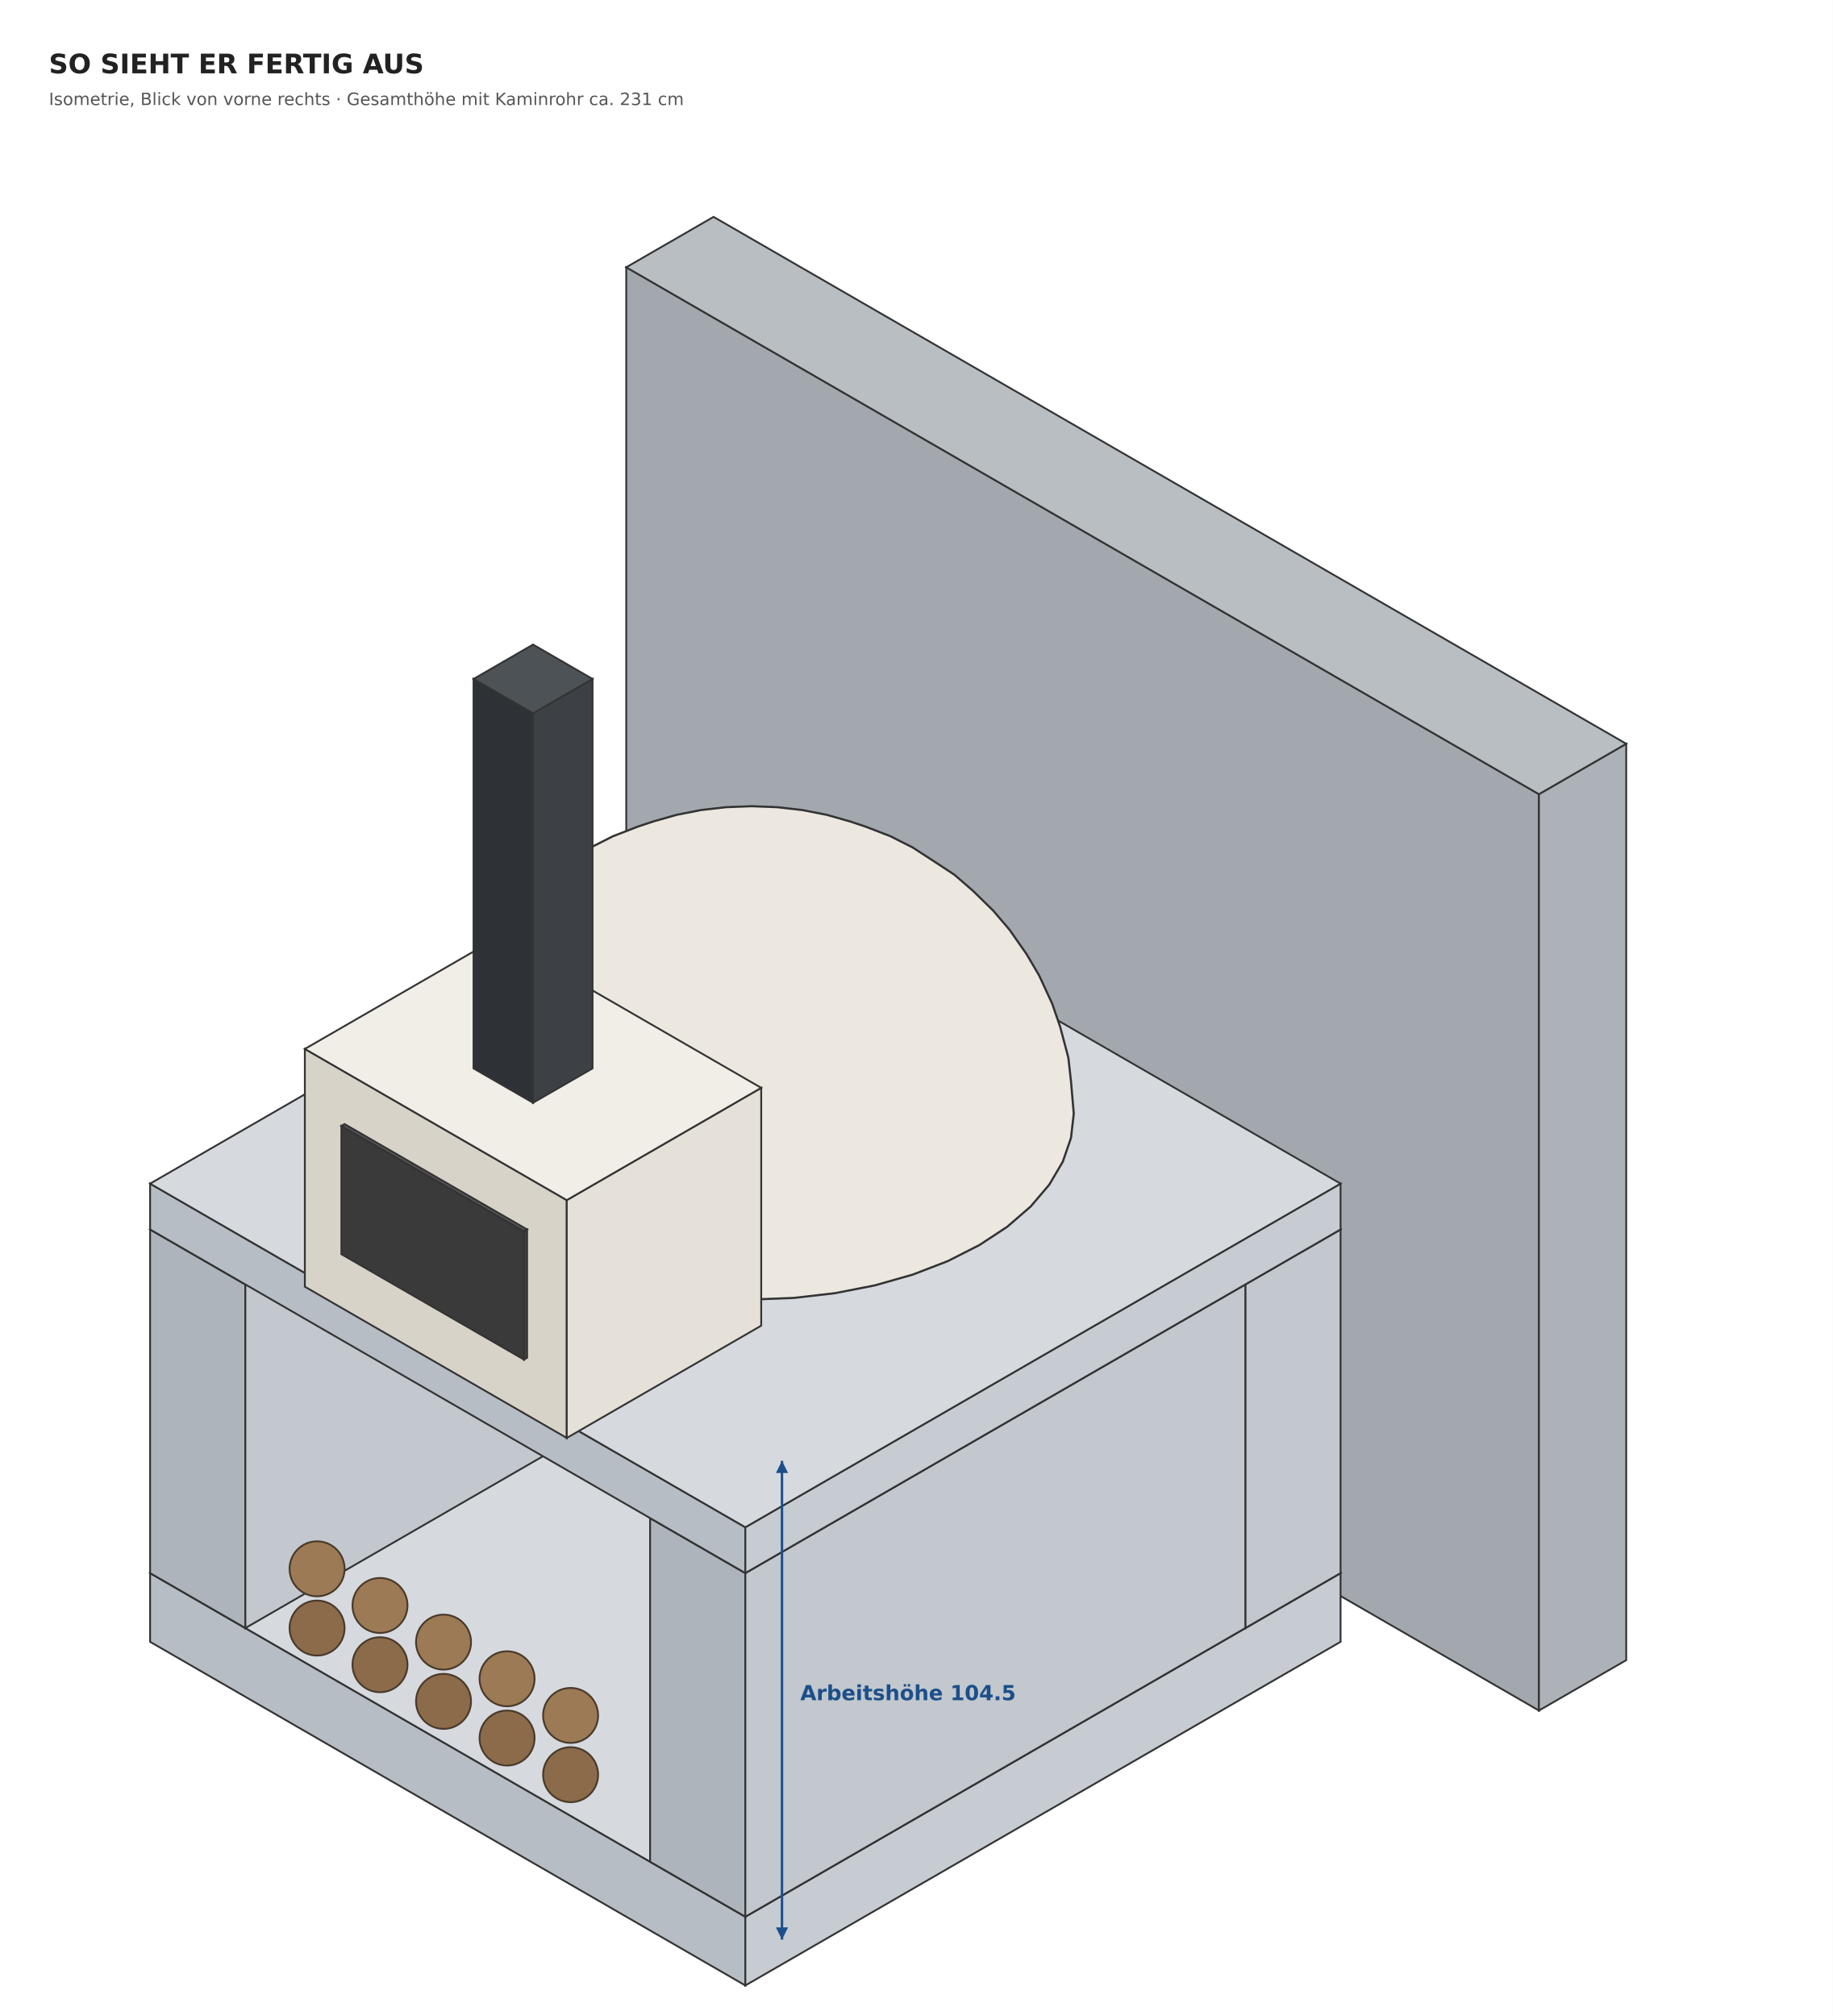
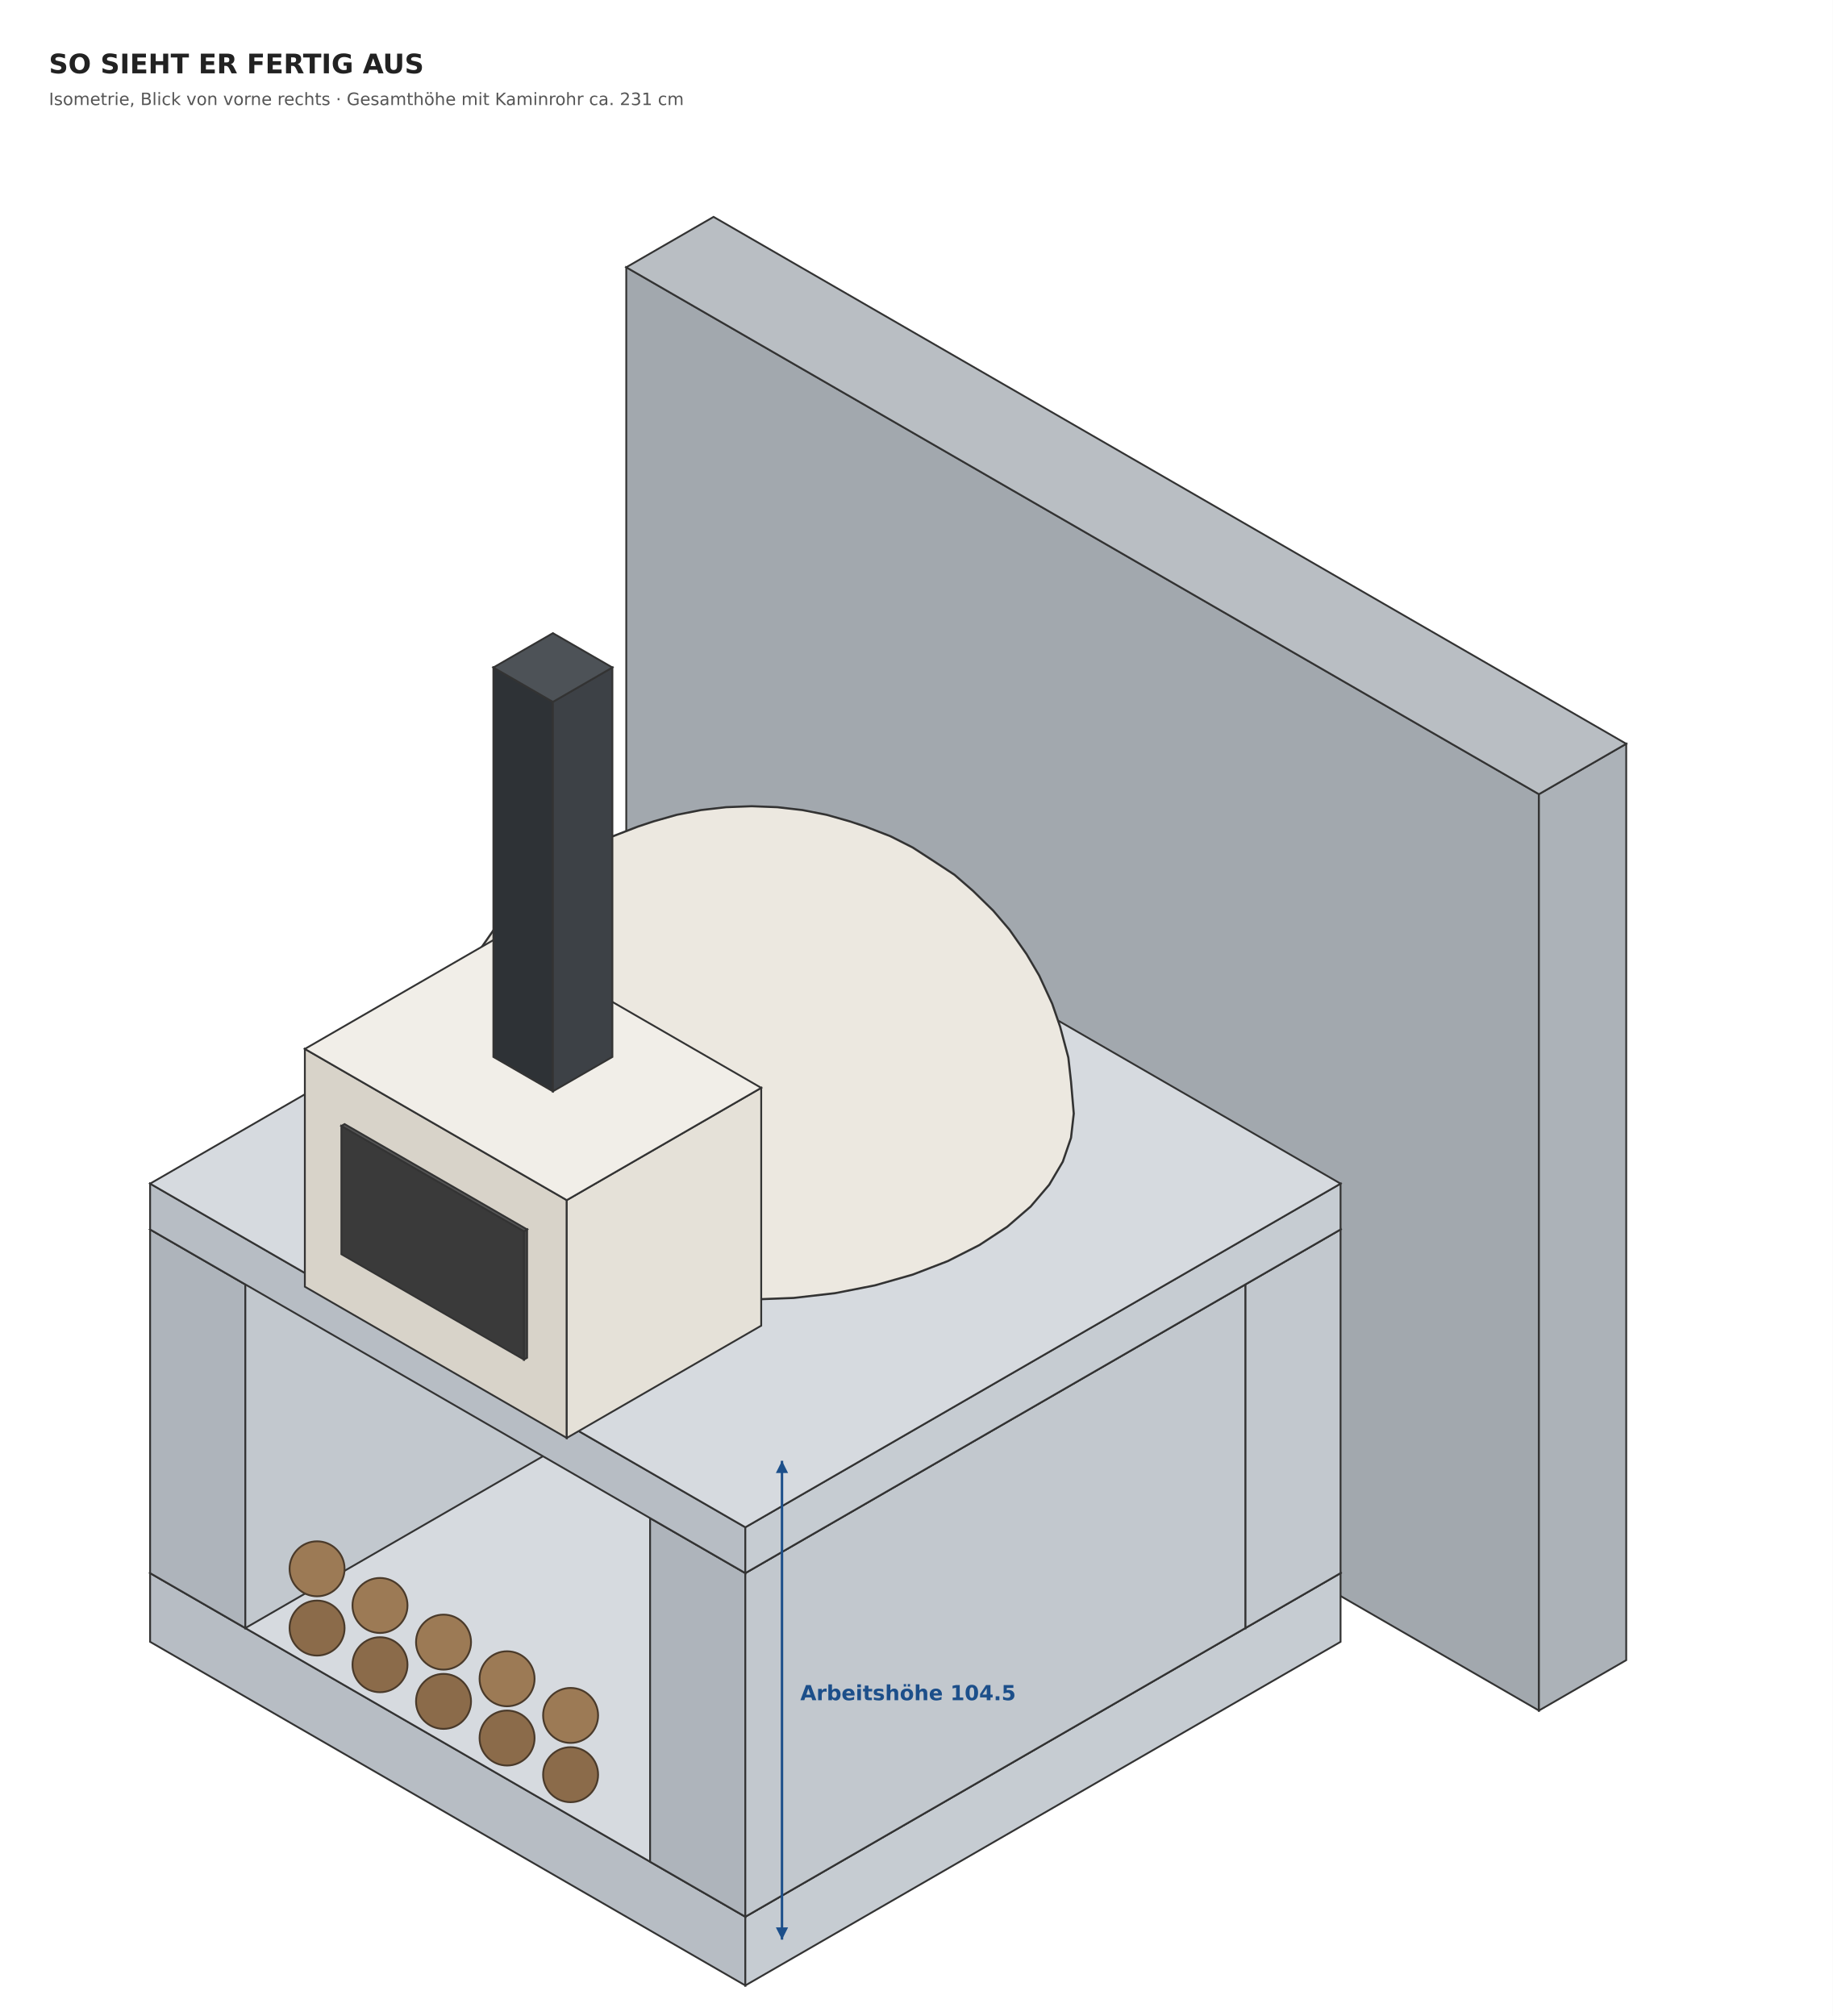
<svg xmlns="http://www.w3.org/2000/svg" width="1000" height="1100" viewBox="0 0 300 330" font-family="DejaVu Sans, Arial, sans-serif">
  <defs>
    <pattern id="pKies" width="4" height="4" patternUnits="userSpaceOnUse">
      <rect width="4" height="4" fill="#d8cfb8" />
      <circle cx="1" cy="1" r="0.55" fill="#8f8060" />
      <circle cx="3" cy="2.8" r="0.7" fill="#a8977a" />
    </pattern>
    <pattern id="pBeton" width="6" height="6" patternUnits="userSpaceOnUse">
      <rect width="6" height="6" fill="#c9cdd2" />
      <circle cx="1.5" cy="2" r="0.35" fill="#7d838b" />
      <circle cx="4.3" cy="4.5" r="0.5" fill="#8c929a" />
      <path d="M3.5 1 l0.7 0.6 l-0.9 0.2z" fill="#7d838b" />
    </pattern>
    <pattern id="pSchal" width="5" height="5" patternUnits="userSpaceOnUse" patternTransform="rotate(45)">
      <rect width="5" height="5" fill="#b9bfc6" />
      <line x1="0" y1="0" x2="0" y2="5" stroke="#6d747c" stroke-width="0.5" />
    </pattern>
    <pattern id="pPerlit" width="4" height="4" patternUnits="userSpaceOnUse">
      <rect width="4" height="4" fill="#f3e7b3" />
      <circle cx="2" cy="2" r="0.45" fill="#fffaf0" stroke="#c8b46a" stroke-width="0.15" />
    </pattern>
    <pattern id="pIso" width="4" height="4" patternUnits="userSpaceOnUse">
      <rect width="4" height="4" fill="#f6edc9" />
      <circle cx="1" cy="3" r="0.4" fill="#fffaf0" stroke="#c8b46a" stroke-width="0.12" />
      <circle cx="3" cy="1" r="0.4" fill="#fffaf0" stroke="#c8b46a" stroke-width="0.12" />
    </pattern>
    <pattern id="pErde" width="6" height="6" patternUnits="userSpaceOnUse">
      <rect width="6" height="6" fill="#cdb48f" />
      <path d="M0 6 L6 0" stroke="#a0855f" stroke-width="0.4" />
    </pattern>
    <marker id="arr" viewBox="0 0 10 10" refX="10" refY="5" markerWidth="5" markerHeight="5" orient="auto-start-reverse">
      <path d="M0 0 L10 5 L0 10 z" fill="#1c4f8a" />
    </marker>
  </defs>
  <rect x="0" y="0" width="300" height="330" fill="#ffffff" />
  <polygon points="102.51,193.75 251.90,280.00 251.90,130.00 102.51,43.75" fill="#a2a8ae" stroke="#333" stroke-width="0.3" />
  <polygon points="266.19,271.75 251.90,280.00 251.90,130.00 266.19,121.75" fill="#acb2b8" stroke="#333" stroke-width="0.3" />
  <polygon points="116.80,35.50 266.19,121.75 251.90,130.00 102.51,43.75" fill="#b9bec3" stroke="#333" stroke-width="0.3" />
  <polygon points="24.57,268.75 122.00,325.00 122.00,313.75 24.57,257.50" fill="#b7bdc4" stroke="#333" stroke-width="0.3" />
  <polygon points="219.43,268.75 122.00,325.00 122.00,313.75 219.43,257.50" fill="#c6ccd2" stroke="#333" stroke-width="0.3" />
  <polygon points="122.00,201.25 219.43,257.50 122.00,313.75 24.57,257.50" fill="#d6dadf" stroke="#333" stroke-width="0.3" />
  <polygon points="106.41,210.25 203.84,266.50 203.84,210.25 106.41,154.00" fill="#aeb4bb" stroke="#333" stroke-width="0.3" />
  <polygon points="219.43,257.50 203.84,266.50 203.84,210.25 219.43,201.25" fill="#c2c8ce" stroke="#333" stroke-width="0.3" />
  <polygon points="122.00,145.00 219.43,201.25 203.84,210.25 106.41,154.00" fill="#dfe2e5" stroke="#333" stroke-width="0.3" />
  <polygon points="24.57,257.50 40.16,266.50 40.16,210.25 24.57,201.25" fill="#aeb4bb" stroke="#333" stroke-width="0.3" />
  <polygon points="122.00,219.25 40.16,266.50 40.16,210.25 122.00,163.00" fill="#c2c8ce" stroke="#333" stroke-width="0.3" />
  <polygon points="106.41,154.00 122.00,163.00 40.16,210.25 24.57,201.25" fill="#dfe2e5" stroke="#333" stroke-width="0.3" />
  <polygon points="106.41,304.75 122.00,313.75 122.00,257.50 106.41,248.50" fill="#aeb4bb" stroke="#333" stroke-width="0.3" />
  <polygon points="203.84,266.50 122.00,313.75 122.00,257.50 203.84,210.25" fill="#c2c8ce" stroke="#333" stroke-width="0.3" />
  <polygon points="188.25,201.25 203.84,210.25 122.00,257.50 106.41,248.50" fill="#dfe2e5" stroke="#333" stroke-width="0.3" />
  <polygon points="24.57,201.25 122.00,257.50 122.00,250.00 24.57,193.75" fill="#b7bdc4" stroke="#333" stroke-width="0.3" />
  <polygon points="219.43,201.25 122.00,257.50 122.00,250.00 219.43,193.75" fill="#c6ccd2" stroke="#333" stroke-width="0.3" />
  <polygon points="122.00,137.50 219.43,193.75 122.00,250.00 24.57,193.75" fill="#d6dadf" stroke="#333" stroke-width="0.3" />
  <polygon points="70.31,182.28 70.77,177.05 71.21,173.11 72.55,168.07 73.85,164.30 75.99,159.67 78.04,156.19 80.85,152.16 83.50,149.07 86.81,145.82 89.85,143.19 93.46,140.82 96.68,138.73 100.34,136.88 104.40,135.31 106.99,134.45 110.76,133.38 114.73,132.60 118.85,132.13 123.04,131.97 127.23,132.13 131.35,132.60 135.32,133.38 139.09,134.45 141.68,135.31 145.74,136.88 149.40,138.73 152.62,140.82 156.23,143.19 159.26,145.82 162.58,149.07 165.22,152.16 168.04,156.19 170.09,159.67 172.23,164.30 173.53,168.07 174.87,173.11 175.31,177.05 175.76,182.28 175.31,186.25 173.97,190.15 171.75,193.92 168.70,197.50 164.87,200.81 160.32,203.80 155.14,206.43 149.40,208.64 143.22,210.40 136.69,211.68 129.92,212.46 123.04,212.72 116.16,212.46 109.39,211.68 102.86,210.40 96.68,208.64 90.94,206.43 85.76,203.80 81.21,200.81 77.38,197.50 74.33,193.92 72.11,190.15 70.77,186.25" fill="#ece8e0" stroke="#333" stroke-width="0.35" />
  <polygon points="49.90,210.62 92.77,235.38 92.77,196.45 49.90,171.70" fill="#d8d3c9" stroke="#333" stroke-width="0.3" />
  <polygon points="124.60,217.00 92.77,235.38 92.77,196.45 124.60,178.07" fill="#e5e1d8" stroke="#333" stroke-width="0.3" />
  <polygon points="81.73,153.32 124.60,178.07 92.77,196.45 49.90,171.70" fill="#f1eee8" stroke="#333" stroke-width="0.3" />
-   <polygon points="77.51,174.89 87.25,180.51 87.25,116.76 77.51,111.14" fill="#2e3236" stroke="#333" stroke-width="0.3" />
-   <polygon points="96.99,174.89 87.25,180.51 87.25,116.76 96.99,111.14" fill="#3d4146" stroke="#333" stroke-width="0.3" />
-   <polygon points="87.25,105.51 96.99,111.14 87.25,116.76 77.51,111.14" fill="#4d5257" stroke="#333" stroke-width="0.3" />
+   <polygon points="80.76,173.01 90.50,178.64 90.50,114.89 80.76,109.26" fill="#2e3236" stroke="#333" stroke-width="0.3" />
+   <polygon points="100.24,173.01 90.50,178.64 90.50,114.89 100.24,109.26" fill="#3d4146" stroke="#333" stroke-width="0.3" />
+   <polygon points="90.50,103.64 100.24,109.26 90.50,114.89 80.76,109.26" fill="#4d5257" stroke="#333" stroke-width="0.3" />
  <polygon points="55.88,205.30 85.76,222.55 85.76,201.55 55.88,184.30" fill="#3a3a3a" stroke="#333" stroke-width="0.3" />
  <polygon points="86.28,222.25 85.76,222.55 85.76,201.55 86.28,201.25" fill="#444" stroke="#333" stroke-width="0.3" />
  <polygon points="56.40,184.00 86.28,201.25 85.76,201.55 55.88,184.30" fill="#555" stroke="#333" stroke-width="0.3" />
  <circle cx="51.9" cy="266.5" r="4.5" fill="#8b6b4a" stroke="#4a3a2a" stroke-width="0.3" />
  <circle cx="51.9" cy="256.8" r="4.5" fill="#9c7a55" stroke="#4a3a2a" stroke-width="0.3" />
  <circle cx="62.2" cy="272.5" r="4.5" fill="#8b6b4a" stroke="#4a3a2a" stroke-width="0.3" />
  <circle cx="62.2" cy="262.8" r="4.5" fill="#9c7a55" stroke="#4a3a2a" stroke-width="0.3" />
  <circle cx="72.6" cy="278.5" r="4.5" fill="#8b6b4a" stroke="#4a3a2a" stroke-width="0.3" />
  <circle cx="72.6" cy="268.8" r="4.5" fill="#9c7a55" stroke="#4a3a2a" stroke-width="0.3" />
  <circle cx="83.0" cy="284.5" r="4.5" fill="#8b6b4a" stroke="#4a3a2a" stroke-width="0.3" />
  <circle cx="83.0" cy="274.8" r="4.5" fill="#9c7a55" stroke="#4a3a2a" stroke-width="0.3" />
  <circle cx="93.4" cy="290.5" r="4.5" fill="#8b6b4a" stroke="#4a3a2a" stroke-width="0.3" />
  <circle cx="93.4" cy="280.8" r="4.5" fill="#9c7a55" stroke="#4a3a2a" stroke-width="0.3" />
  <line x1="128.00" y1="317.50" x2="128.00" y2="239.12" stroke="#1c4f8a" stroke-width="0.4" marker-start="url(#arr)" marker-end="url(#arr)" />
  <text x="131.00" y="278.31" font-size="3.4" text-anchor="start" fill="#1c4f8a" font-weight="bold">Arbeitshöhe 104.5</text>
  <text x="8.00" y="12.00" font-size="4.4" text-anchor="start" fill="#222" font-weight="bold">SO SIEHT ER FERTIG AUS</text>
  <text x="8.00" y="17.20" font-size="2.8" text-anchor="start" fill="#555" font-weight="normal">Isometrie, Blick von vorne rechts · Gesamthöhe mit Kaminrohr ca. 231 cm</text>
</svg>
